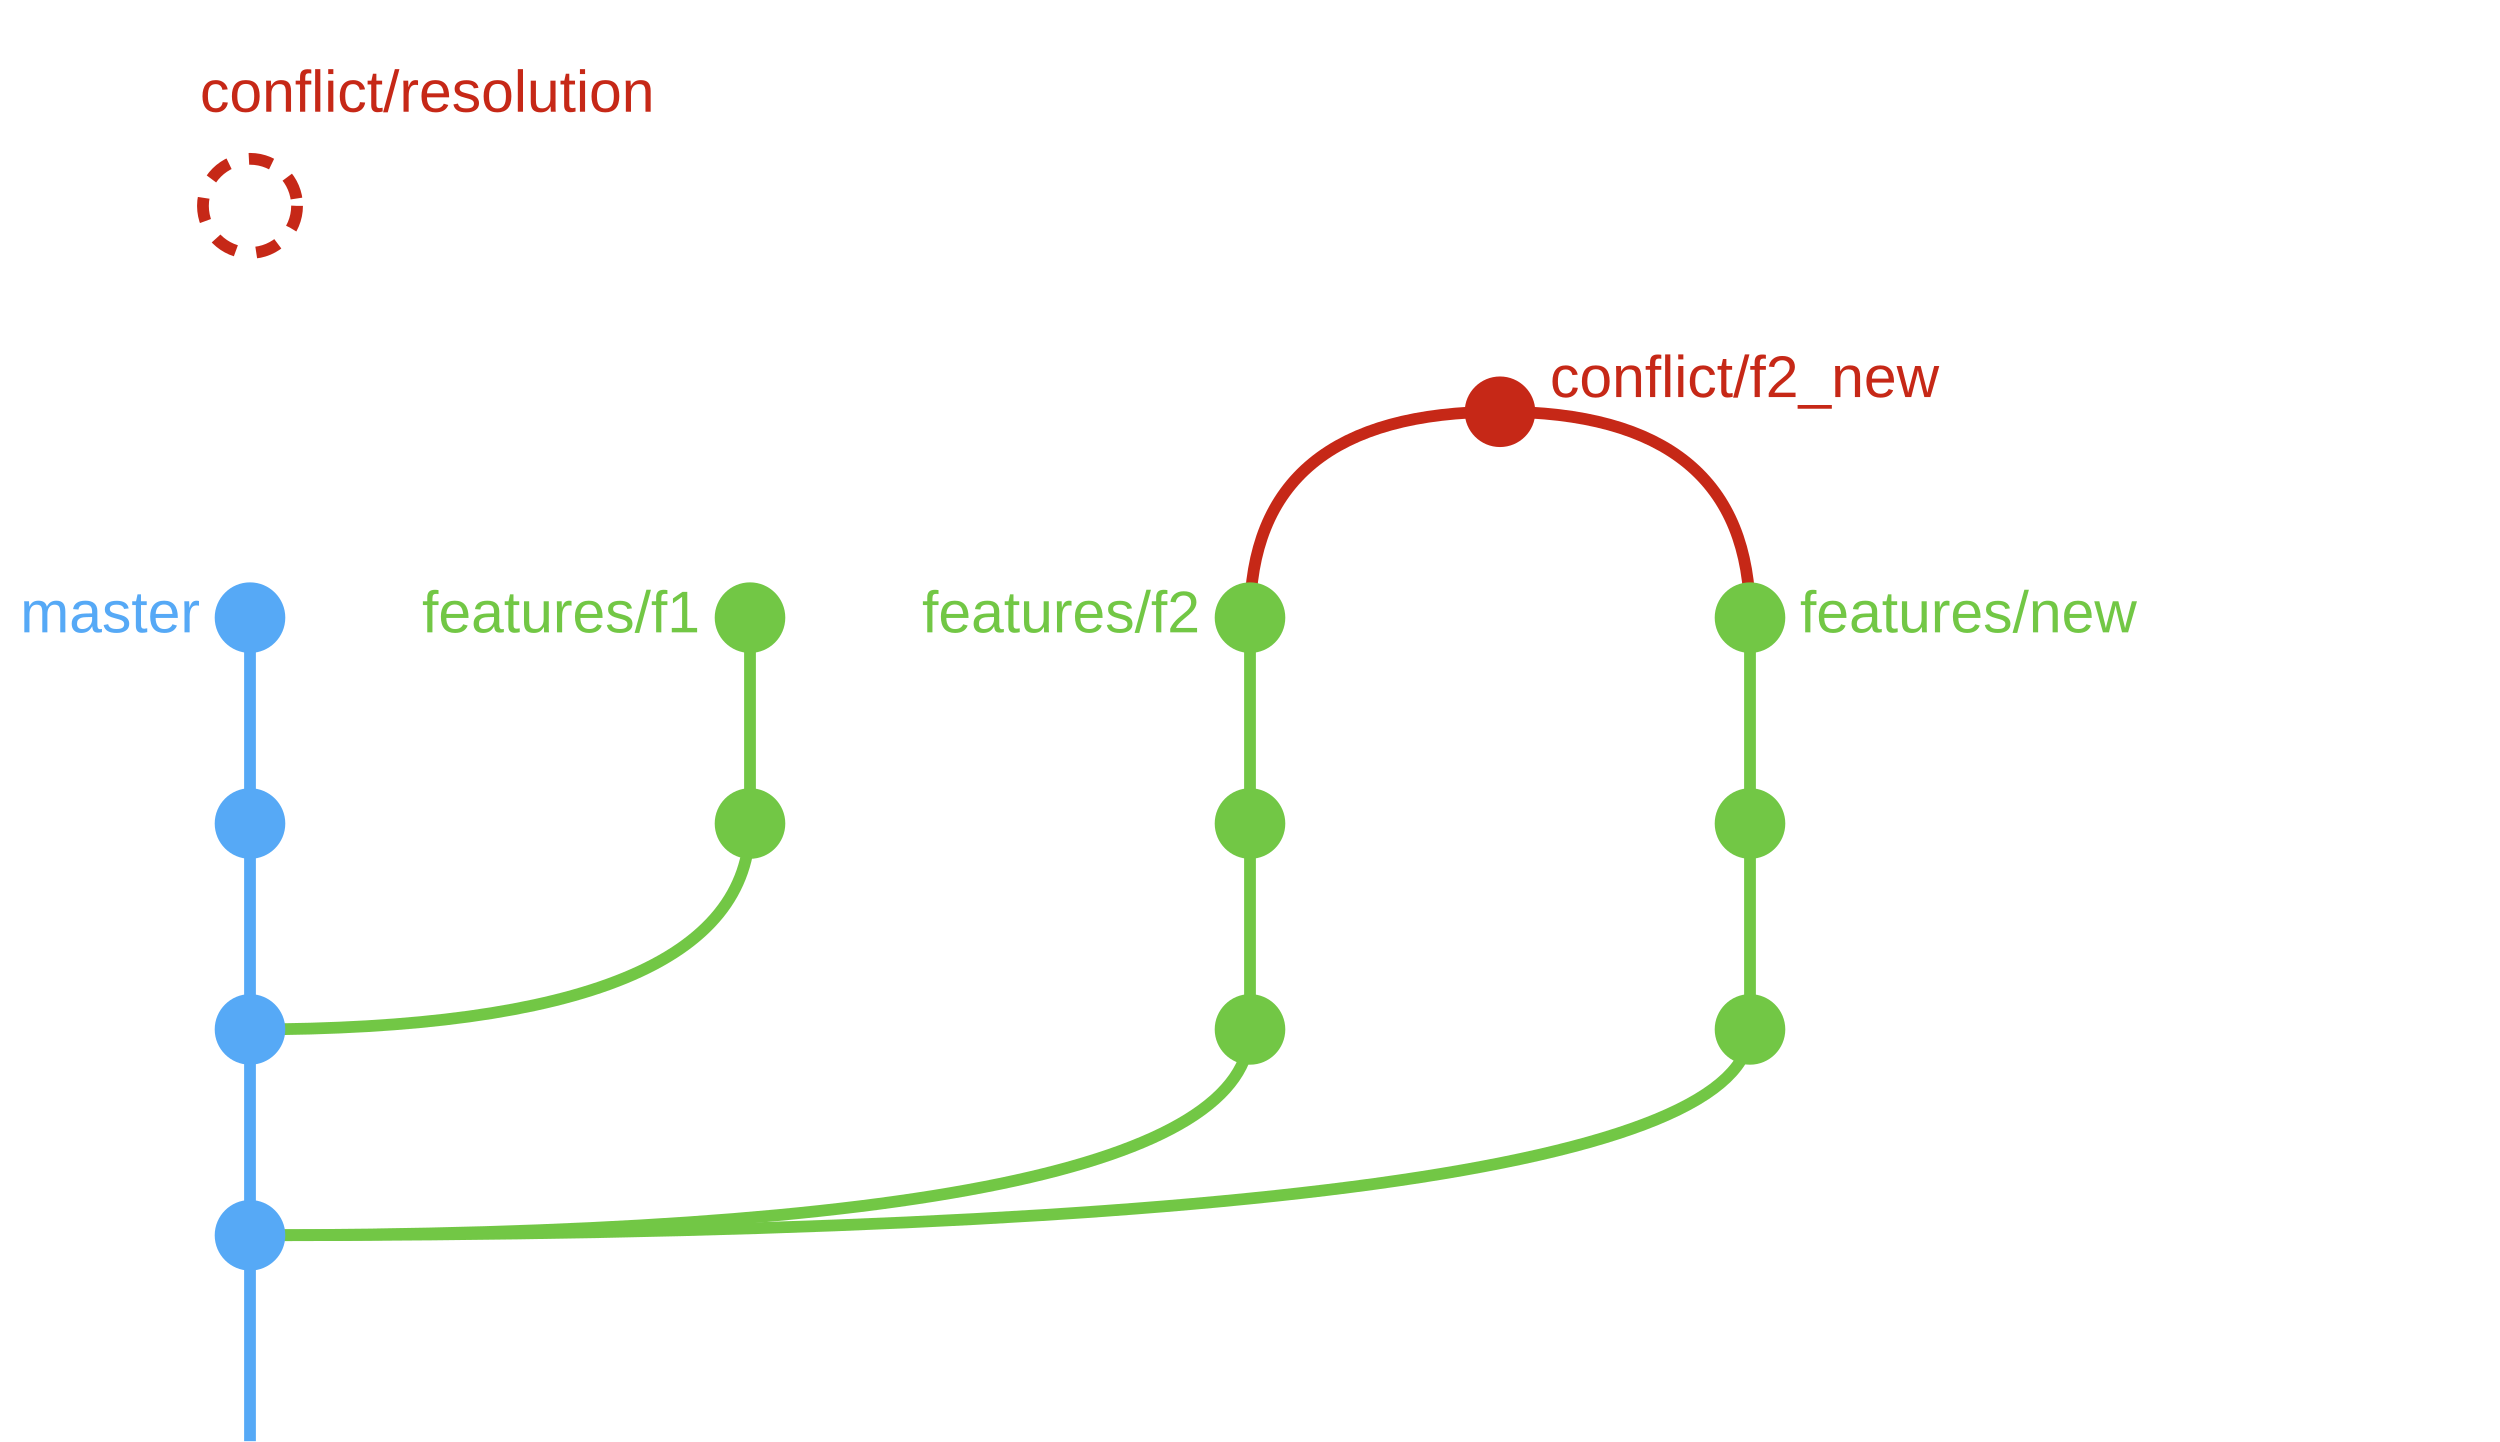
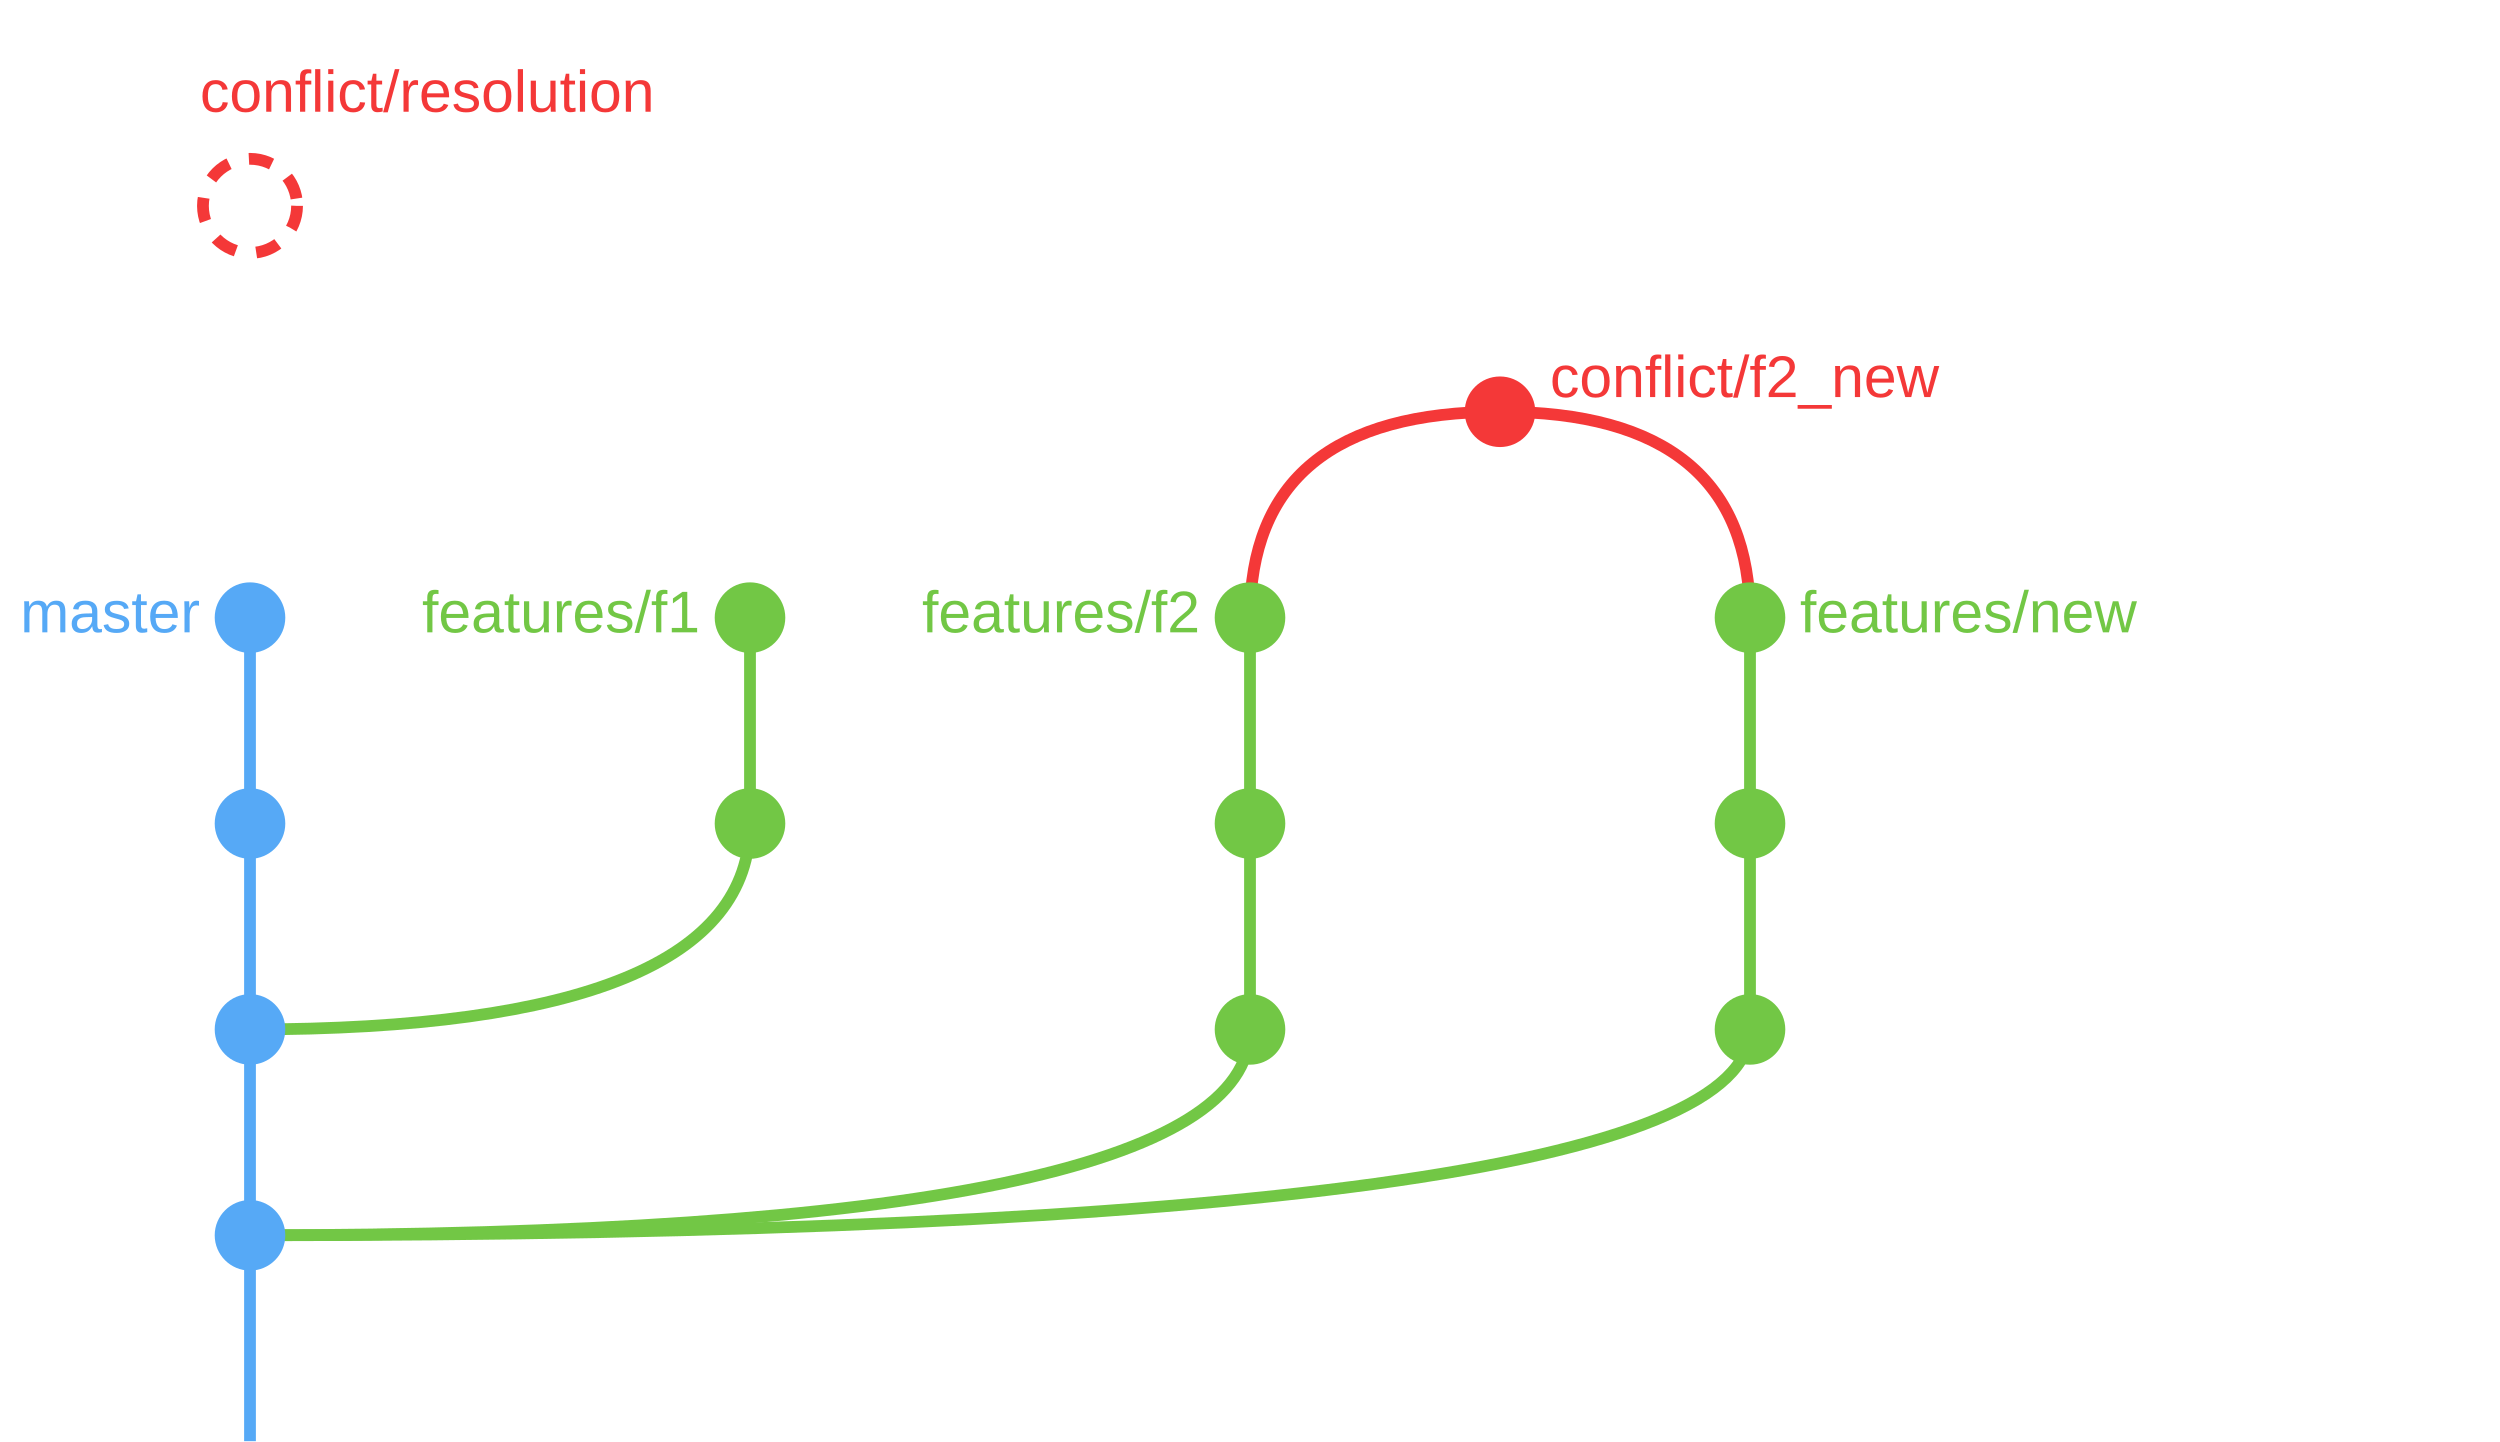
<svg xmlns="http://www.w3.org/2000/svg" version="1.1" id="Layer_1" height="490" width="850">
  <g>
-     <text x="85" y="70" dx="-17" dy="-32" font-size="20" fill="rgb(198,40,23)" font-family="Arial">conflict/resolution
+     <text x="85" y="70" dx="-17" dy="-32" font-size="20" fill="rgb(244,56,56)" font-family="Arial">conflict/resolution
    </text>
-     <circle cx="85" cy="70" r="16" fill="none" stroke-dasharray="8,7" stroke="rgb(198,40,23)" stroke-width="4" />
+     <circle cx="85" cy="70" r="16" fill="none" stroke-dasharray="8,7" stroke="rgb(244,56,56)" stroke-width="4" />
  </g>
  <g>
-     <path d="M 425 210 Q 425 140 510 140" stroke="rgb(198,40,23)" stroke-width="4" fill="none" />
-     <path d="M 595 210 Q 595 140 510 140" stroke="rgb(198,40,23)" stroke-width="4" fill="none" />
-     <circle cx="510" cy="140" r="12" fill="rgb(198,40,23)" />
-     <text x="510" y="140" dx="17" dy="-5" font-size="20" fill="rgb(198,40,23)" font-family="Arial" text-anchor="start">
+     <path d="M 425 210 Q 425 140 510 140" stroke="rgb(244,56,56)" stroke-width="4" fill="none" />
+     <path d="M 595 210 Q 595 140 510 140" stroke="rgb(244,56,56)" stroke-width="4" fill="none" />
+     <circle cx="510" cy="140" r="12" fill="rgb(244,56,56)" />
+     <text x="510" y="140" dx="17" dy="-5" font-size="20" fill="rgb(244,56,56)" font-family="Arial" text-anchor="start">
      conflict/f2_new
    </text>
  </g>
  <g>
    <g>
      <path d="M 85 420 Q 595 420 595 350" stroke="rgb(114,199,69)" stroke-width="4" fill="none" />
      <circle cx="595" cy="350" r="12" fill="rgb(114,199,69)" />
      <text x="595" y="350" dx="17" dy="5" font-size="20" fill="rgb(114,199,69)" font-family="Arial" text-anchor="start" />
    </g>
    <g>
      <line x1="595" y1="350" x2="595" y2="280" stroke="rgb(114,199,69)" stroke-width="4" />
      <circle cx="595" cy="280" r="12" fill="rgb(114,199,69)" />
      <text x="595" y="280" dx="17" dy="5" font-size="20" fill="rgb(114,199,69)" font-family="Arial" text-anchor="start" />
    </g>
    <g>
      <line x1="595" y1="280" x2="595" y2="210" stroke="rgb(114,199,69)" stroke-width="4" />
      <circle cx="595" cy="210" r="12" fill="rgb(114,199,69)" />
      <text x="595" y="210" dx="17" dy="5" font-size="20" fill="rgb(114,199,69)" font-family="Arial" text-anchor="start">features/new
      </text>
    </g>
  </g>
  <g>
    <g>
      <path d="M 85 420 Q 425 420 425 350" stroke="rgb(114,199,69)" stroke-width="4" fill="none" />
      <circle cx="425" cy="350" r="12" fill="rgb(114,199,69)" />
      <text x="425" y="350" dx="-17" dy="5" font-size="20" fill="rgb(114,199,69)" font-family="Arial" text-anchor="end" />
    </g>
    <g>
      <line x1="425" y1="350" x2="425" y2="280" stroke="rgb(114,199,69)" stroke-width="4" />
      <circle cx="425" cy="280" r="12" fill="rgb(114,199,69)" />
      <text x="425" y="280" dx="-17" dy="5" font-size="20" fill="rgb(114,199,69)" font-family="Arial" text-anchor="end" />
    </g>
    <g>
      <line x1="425" y1="280" x2="425" y2="210" stroke="rgb(114,199,69)" stroke-width="4" />
      <circle cx="425" cy="210" r="12" fill="rgb(114,199,69)" />
      <text x="425" y="210" dx="-17" dy="5" font-size="20" fill="rgb(114,199,69)" font-family="Arial" text-anchor="end">
        features/f2
      </text>
    </g>
  </g>
  <g>
    <g>
      <path d="M 85 350 Q 255 350 255 280" stroke="rgb(114,199,69)" stroke-width="4" fill="none" />
      <circle cx="255" cy="280" r="12" fill="rgb(114,199,69)" />
      <text x="255" y="280" dx="-17" dy="5" font-size="20" fill="rgb(114,199,69)" font-family="Arial" text-anchor="end" />
    </g>
    <g>
      <line x1="255" y1="280" x2="255" y2="210" stroke="rgb(114,199,69)" stroke-width="4" />
      <circle cx="255" cy="210" r="12" fill="rgb(114,199,69)" />
      <text x="255" y="210" dx="-17" dy="5" font-size="20" fill="rgb(114,199,69)" font-family="Arial" text-anchor="end">
        features/f1
      </text>
    </g>
  </g>
  <g>
    <g>
      <line x1="85" y1="490" x2="85" y2="420" stroke="rgb(86,169,246)" stroke-width="4" />
      <circle cx="85" cy="420" r="12" fill="rgb(86,169,246)" />
      <text x="85" y="420" dx="-17" dy="5" font-size="20" fill="rgb(86,169,246)" font-family="Arial" text-anchor="end" />
    </g>
    <g>
      <line x1="85" y1="420" x2="85" y2="350" stroke="rgb(86,169,246)" stroke-width="4" />
      <circle cx="85" cy="350" r="12" fill="rgb(86,169,246)" />
      <text x="85" y="350" dx="-17" dy="5" font-size="20" fill="rgb(86,169,246)" font-family="Arial" text-anchor="end" />
    </g>
    <g>
      <line x1="85" y1="350" x2="85" y2="280" stroke="rgb(86,169,246)" stroke-width="4" />
      <circle cx="85" cy="280" r="12" fill="rgb(86,169,246)" />
      <text x="85" y="280" dx="-17" dy="5" font-size="20" fill="rgb(86,169,246)" font-family="Arial" text-anchor="end" />
    </g>
    <g>
      <line x1="85" y1="280" x2="85" y2="210" stroke="rgb(86,169,246)" stroke-width="4" />
      <circle cx="85" cy="210" r="12" fill="rgb(86,169,246)" />
      <text x="85" y="210" dx="-17" dy="5" font-size="20" fill="rgb(86,169,246)" font-family="Arial" text-anchor="end">
        master
      </text>
    </g>
  </g>
  Sorry, your browser does not support inline SVG.`
</svg>
